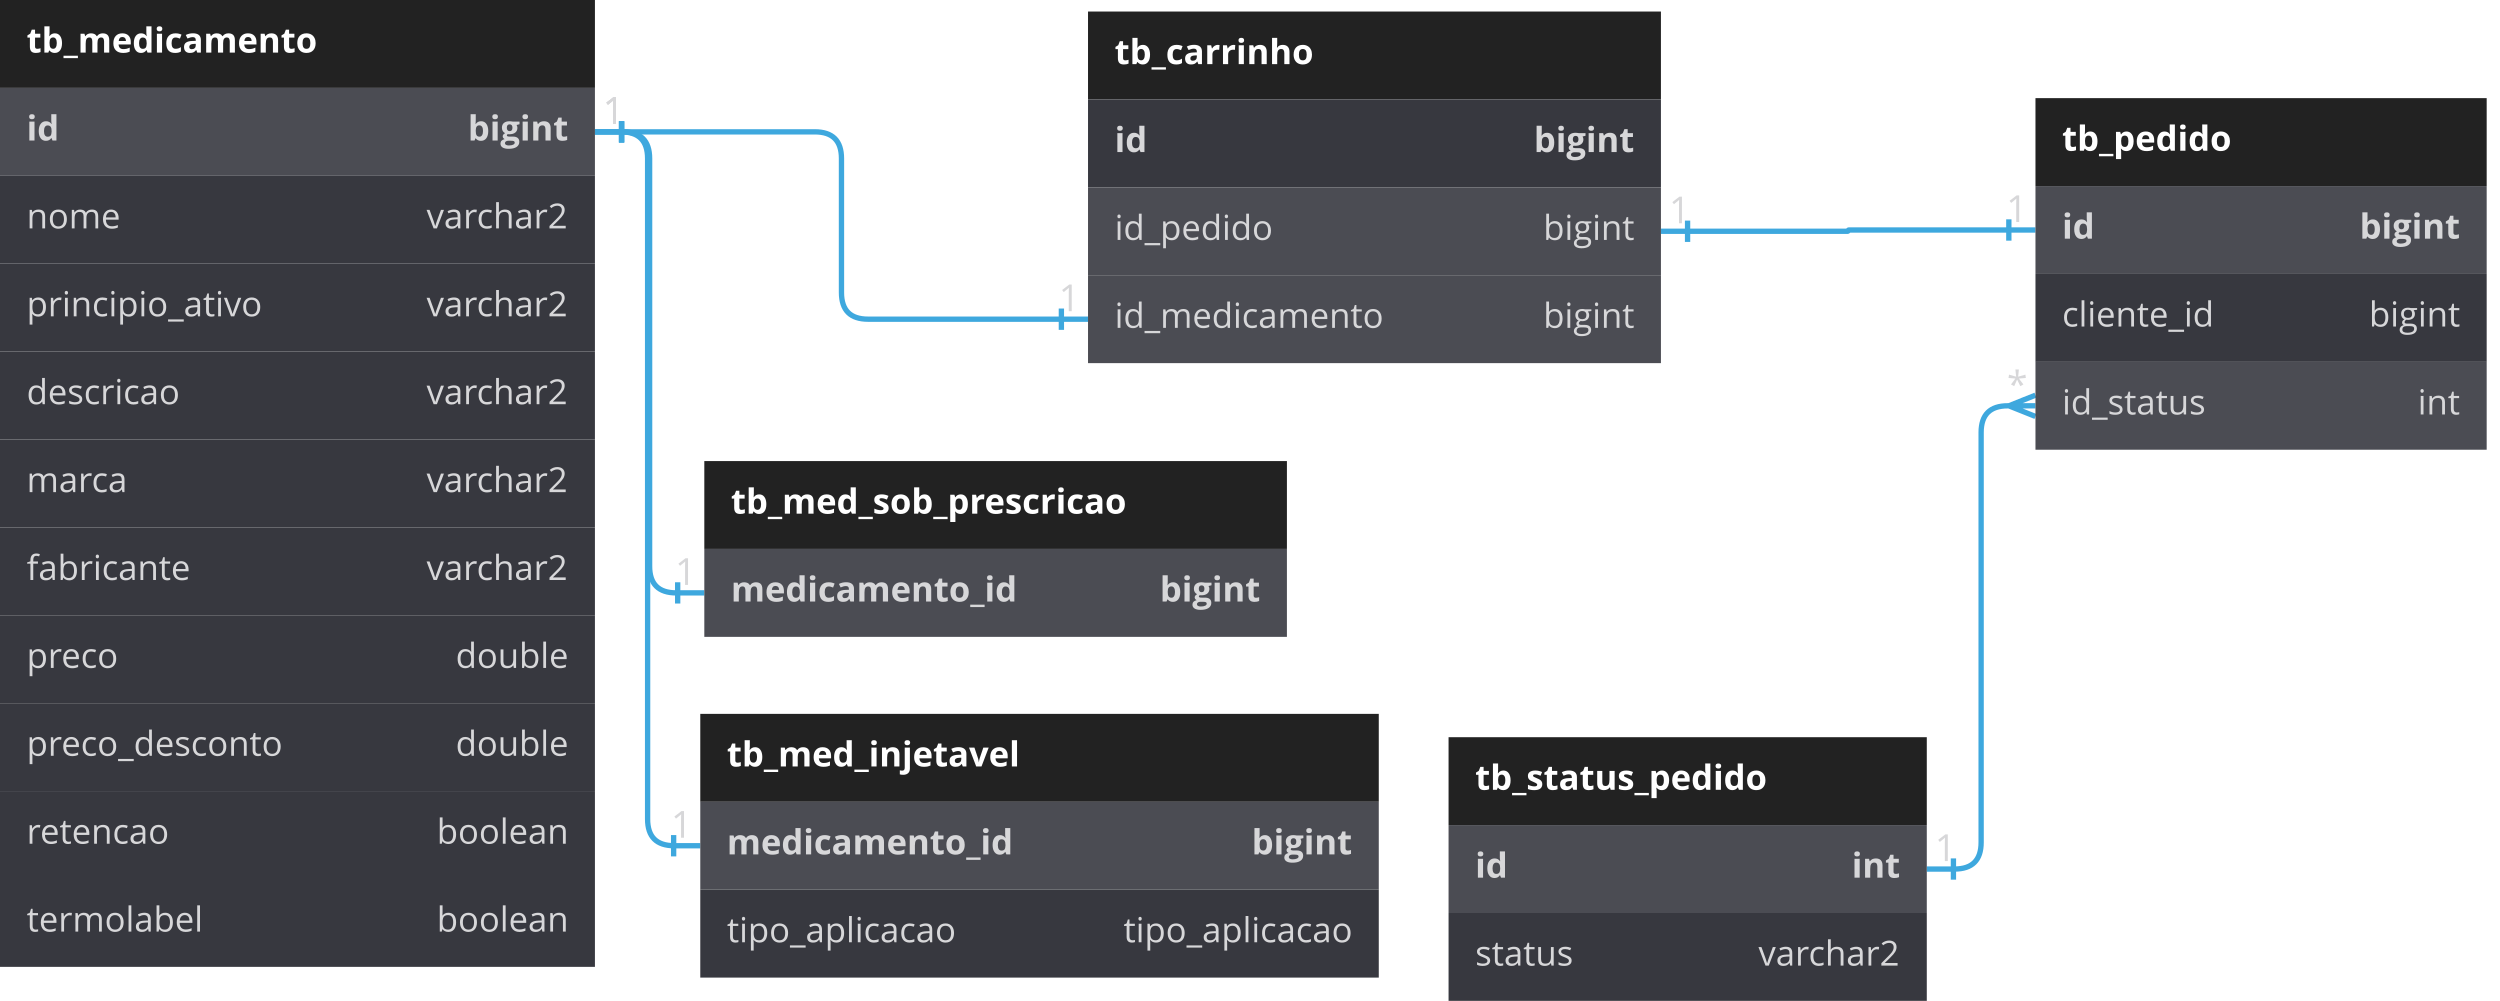
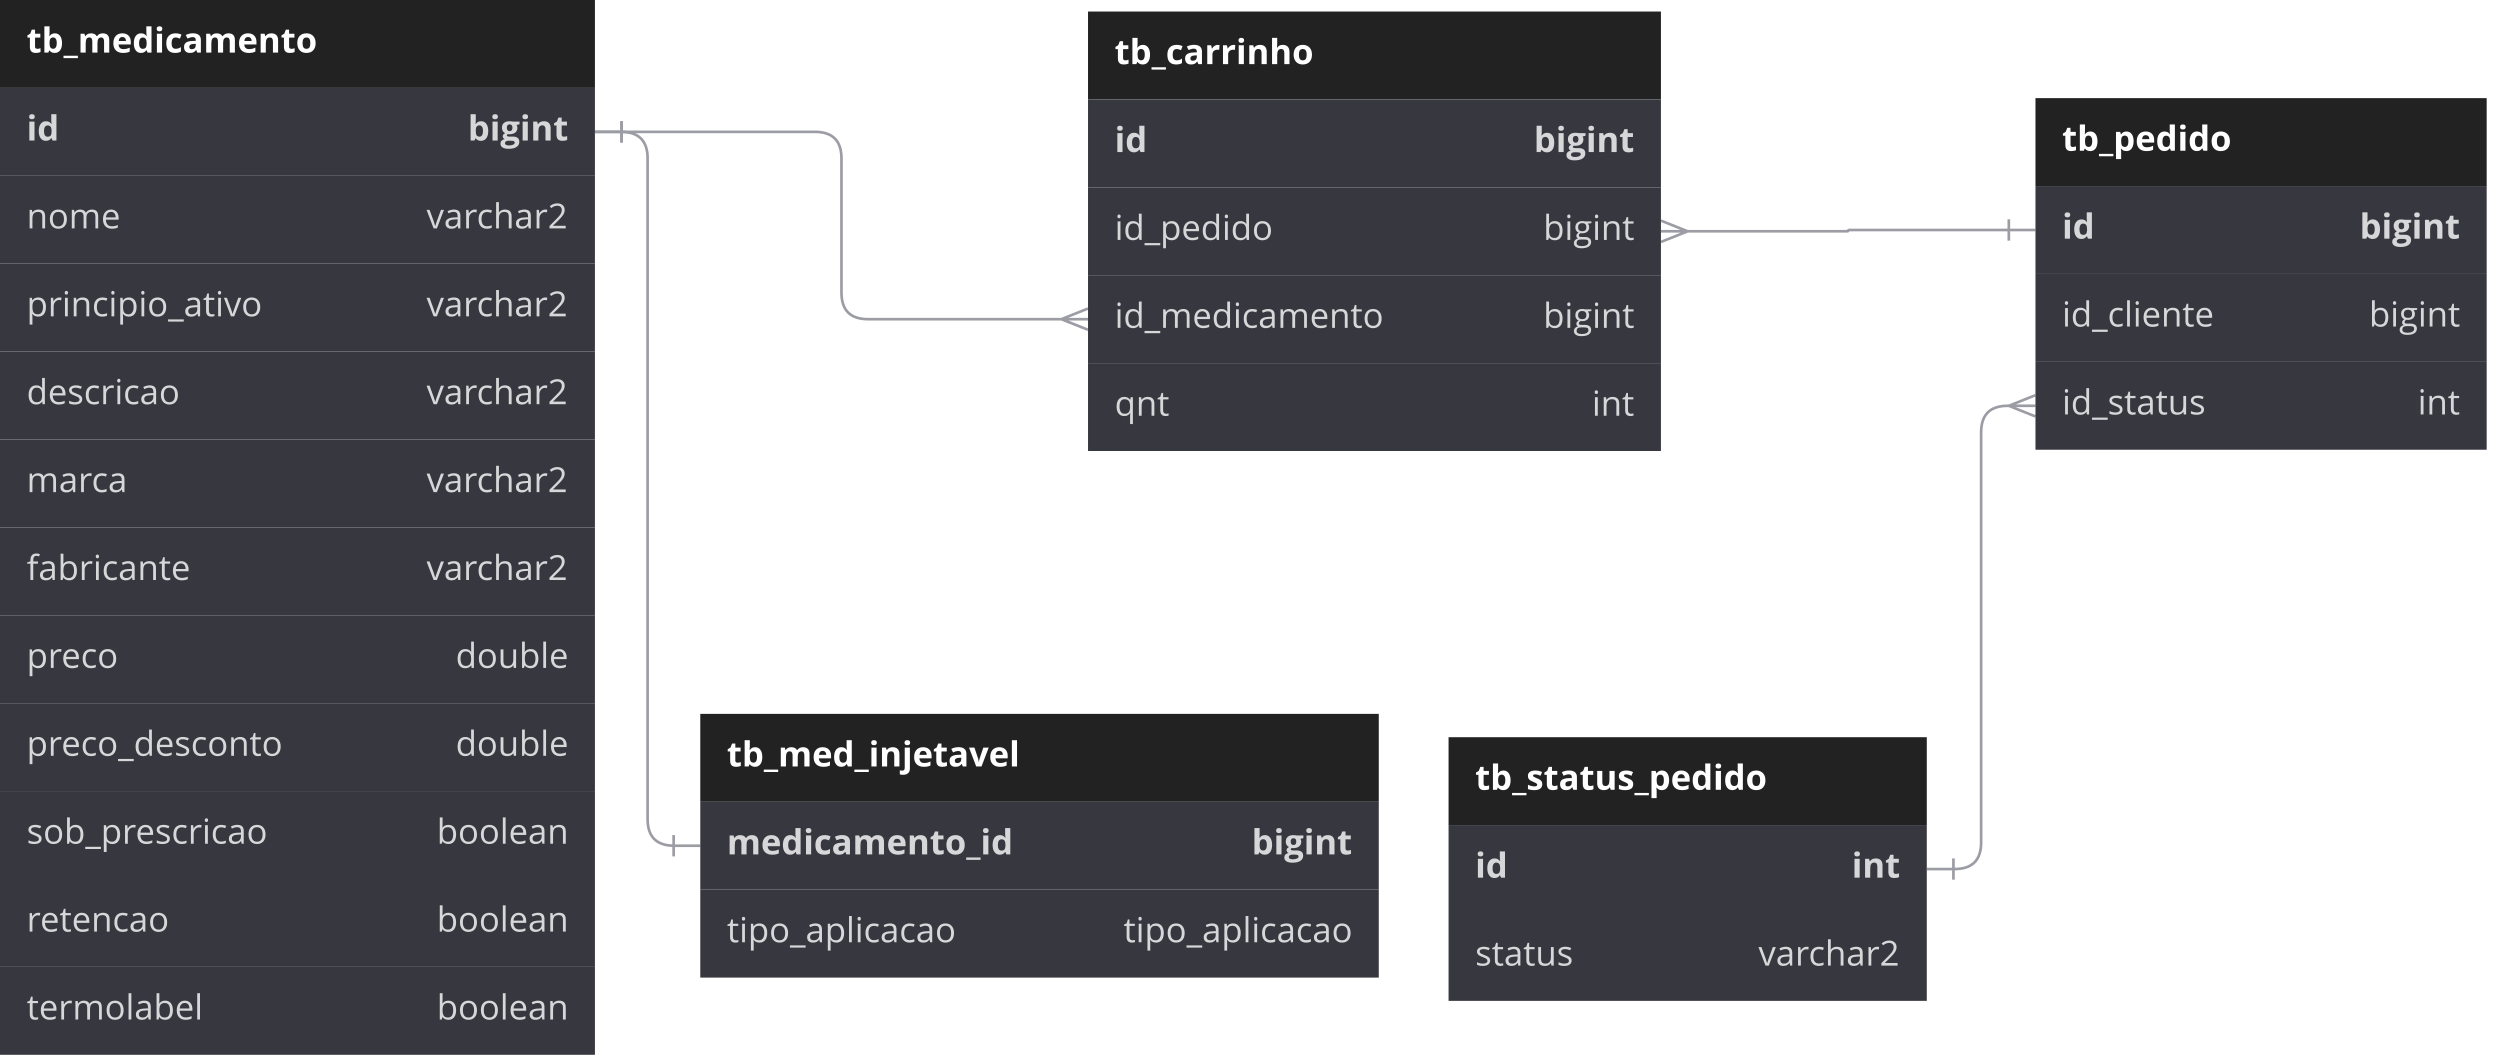
- <svg xmlns="http://www.w3.org/2000/svg" version="1.1" width="938.571" height="375.763">
-   <svg x="215.353" y="23.5" width="62.066" height="225.088">
-     <path d="M8,26L18.533,26Q28.533,26,28.533,36L28.533,189.088Q28.533,199.088,38.533,199.088L49.066,199.088L38.533,199.088Q28.533,199.088,28.533,189.088L28.533,36Q28.533,26,18.533,26L8,26L8,26M18,22L18,30M39.066,195.088L39.066,203.088" fill="none" stroke="#3EA8DE" stroke-width="2" />
-     <text x="11" y="23" style="font-family: &quot;Open Sans&quot;, sans-serif; font-size: 14px; font-weight: normal; fill: rgb(215, 215, 217);">1</text>
-     <text x="38.062" y="196.088" style="font-family: &quot;Open Sans&quot;, sans-serif; font-size: 14px; font-weight: normal; fill: rgb(215, 215, 217);">1</text>
+ <svg xmlns="http://www.w3.org/2000/svg" version="1.1" width="938.571" height="396">
+   <svg x="219.353" y="27.5" width="56.551" height="316.007">
+     <path d="M4,22L13.776,22Q23.776,22,23.776,32L23.776,280.007Q23.776,290.007,33.776,290.007L43.551,290.007L33.776,290.007Q23.776,290.007,23.776,280.007L23.776,32Q23.776,22,13.776,22L4,22L4,22M14,18L14,26M33.551,286.007L33.551,294.007" fill="none" stroke="#9B9CA4" stroke-width="1" />
+     <text x="7" y="19" style="font-family: &quot;Open Sans&quot;, sans-serif; font-size: 14px; font-weight: normal; fill: transparent;">1</text>
+     <text x="32.547" y="287.007" style="font-family: &quot;Open Sans&quot;, sans-serif; font-size: 14px; font-weight: normal; fill: transparent;">1</text>
  </svg>
-   <svg x="215.353" y="23.5" width="60.551" height="320.007">
-     <path d="M8,26L17.776,26Q27.776,26,27.776,36L27.776,284.007Q27.776,294.007,37.776,294.007L47.551,294.007L37.776,294.007Q27.776,294.007,27.776,284.007L27.776,36Q27.776,26,17.776,26L8,26L8,26M18,22L18,30M37.551,290.007L37.551,298.007" fill="none" stroke="#3EA8DE" stroke-width="2" />
-     <text x="11" y="23" style="font-family: &quot;Open Sans&quot;, sans-serif; font-size: 14px; font-weight: normal; fill: rgb(215, 215, 217);">1</text>
-     <text x="36.547" y="291.007" style="font-family: &quot;Open Sans&quot;, sans-serif; font-size: 14px; font-weight: normal; fill: rgb(215, 215, 217);">1</text>
+   <svg x="719.373" y="130.351" width="57.8" height="221.912">
+     <path d="M4,195.912L14.4,195.912Q24.4,195.912,24.4,185.912L24.4,32Q24.4,22,34.4,22L44.8,22L34.4,22Q24.4,22,24.4,32L24.4,185.912Q24.4,195.912,14.4,195.912L4,195.912L4,195.912M14,191.912L14,199.912M44.8,18L34.8,22L44.8,26" fill="none" stroke="#9B9CA4" stroke-width="1" />
+     <text x="7" y="192.912" style="font-family: &quot;Open Sans&quot;, sans-serif; font-size: 14px; font-weight: normal; fill: transparent;">1</text>
+     <text x="34.089" y="19" style="font-family: &quot;Open Sans&quot;, sans-serif; font-size: 14px; font-weight: normal; fill: transparent;">*</text>
  </svg>
-   <svg x="715.373" y="126.351" width="61.8" height="225.912">
-     <path d="M8,199.912L18.4,199.912Q28.4,199.912,28.4,189.912L28.4,36Q28.4,26,38.4,26L48.8,26L38.4,26Q28.4,26,28.4,36L28.4,189.912Q28.4,199.912,18.4,199.912L8,199.912L8,199.912M18,195.912L18,203.912M48.8,22L38.8,26L48.8,30" fill="none" stroke="#3EA8DE" stroke-width="2" />
-     <text x="11" y="196.912" style="font-family: &quot;Open Sans&quot;, sans-serif; font-size: 14px; font-weight: normal; fill: rgb(215, 215, 217);">1</text>
-     <text x="38.089" y="23" style="font-family: &quot;Open Sans&quot;, sans-serif; font-size: 14px; font-weight: normal; fill: rgb(215, 215, 217);">*</text>
+   <svg x="619.562" y="64.351" width="157.611" height="48.479">
+     <path d="M4,22.479L74.066,22.479Q74.305,22.479,74.305,22.24L74.305,22.24Q74.305,22,74.545,22L144.611,22L74.545,22Q74.305,22,74.305,22.24L74.305,22.24Q74.305,22.479,74.066,22.479L4,22.479L4,22.479M4,18.479L14,22.479L4,26.479M134.611,18L134.611,26" fill="none" stroke="#9B9CA4" stroke-width="1" />
+     <text x="7" y="19.479" style="font-family: &quot;Open Sans&quot;, sans-serif; font-size: 14px; font-weight: normal; fill: transparent;">*</text>
+     <text x="133.606" y="19" style="font-family: &quot;Open Sans&quot;, sans-serif; font-size: 14px; font-weight: normal; fill: transparent;">1</text>
  </svg>
-   <svg x="615.562" y="60.351" width="161.611" height="52.479">
-     <path d="M8,26.479L78.066,26.479Q78.305,26.479,78.305,26.24L78.305,26.24Q78.305,26,78.545,26L148.611,26L78.545,26Q78.305,26,78.305,26.24L78.305,26.24Q78.305,26.479,78.066,26.479L8,26.479L8,26.479M18,22.479L18,30.479M138.611,22L138.611,30" fill="none" stroke="#3EA8DE" stroke-width="2" />
-     <text x="11" y="23.479" style="font-family: &quot;Open Sans&quot;, sans-serif; font-size: 14px; font-weight: normal; fill: rgb(215, 215, 217);">1</text>
-     <text x="137.606" y="23" style="font-family: &quot;Open Sans&quot;, sans-serif; font-size: 14px; font-weight: normal; fill: rgb(215, 215, 217);">1</text>
-   </svg>
-   <svg x="215.353" y="23.5" width="206.12" height="122.33">
-     <path d="M8,26L90.56,26Q100.56,26,100.56,36L100.56,86.33Q100.56,96.33,110.56,96.33L193.12,96.33L110.56,96.33Q100.56,96.33,100.56,86.33L100.56,36Q100.56,26,90.56,26L8,26L8,26M18,22L18,30M183.12,92.33L183.12,100.33" fill="none" stroke="#3EA8DE" stroke-width="2" />
-     <text x="11" y="23" style="font-family: &quot;Open Sans&quot;, sans-serif; font-size: 14px; font-weight: normal; fill: rgb(215, 215, 217);">1</text>
-     <text x="182.115" y="93.33" style="font-family: &quot;Open Sans&quot;, sans-serif; font-size: 14px; font-weight: normal; fill: rgb(215, 215, 217);">1</text>
+   <svg x="219.353" y="27.5" width="202.12" height="118.33">
+     <path d="M4,22L86.56,22Q96.56,22,96.56,32L96.56,82.33Q96.56,92.33,106.56,92.33L189.12,92.33L106.56,92.33Q96.56,92.33,96.56,82.33L96.56,32Q96.56,22,86.56,22L4,22L4,22M14,18L14,26M189.12,88.33L179.12,92.33L189.12,96.33" fill="none" stroke="#9B9CA4" stroke-width="1" />
+     <text x="7" y="19" style="font-family: &quot;Open Sans&quot;, sans-serif; font-size: 14px; font-weight: normal; fill: transparent;">1</text>
+     <text x="178.409" y="89.33" style="font-family: &quot;Open Sans&quot;, sans-serif; font-size: 14px; font-weight: normal; fill: transparent;">*</text>
  </svg>
  <svg x="0" y="0">
    <rect x="0" y="0" width="223.353" height="33" fill="#222" />
    <text x="10" y="19.75" style="font-family: &quot;Open Sans&quot;, sans-serif; font-size: 13px; font-weight: bold; fill: rgb(255, 255, 255);">tb_medicamento</text>
  </svg>
  <svg x="0" y="33">
-     <rect x="0" y="0" width="223.353" height="33" fill="#4B4C53" />
+     <rect x="0" y="0" width="223.353" height="33" fill="#37383F" />
    <text x="10" y="19.75" style="font-family: &quot;Open Sans&quot;, sans-serif; font-size: 13px; font-weight: bold; fill: rgb(215, 215, 217);">id</text>
    <text x="175.661" y="19.75" style="font-family: &quot;Open Sans&quot;, sans-serif; font-size: 13px; font-weight: bold; fill: rgb(215, 215, 217);">bigint</text>
  </svg>
  <svg x="0" y="66">
    <rect x="0" y="0" width="223.353" height="33" fill="#37383F" />
    <text x="10" y="19.75" style="font-family: &quot;Open Sans&quot;, sans-serif; font-size: 13px; fill: rgb(215, 215, 217);">nome</text>
    <text x="160.153" y="19.75" style="font-family: &quot;Open Sans&quot;, sans-serif; font-size: 13px; fill: rgb(215, 215, 217);">varchar2</text>
  </svg>
  <svg x="0" y="99">
    <rect x="0" y="0" width="223.353" height="33" fill="#37383F" />
    <text x="10" y="19.75" style="font-family: &quot;Open Sans&quot;, sans-serif; font-size: 13px; fill: rgb(215, 215, 217);">principio_ativo</text>
    <text x="160.153" y="19.75" style="font-family: &quot;Open Sans&quot;, sans-serif; font-size: 13px; fill: rgb(215, 215, 217);">varchar2</text>
  </svg>
  <svg x="0" y="132">
    <rect x="0" y="0" width="223.353" height="33" fill="#37383F" />
    <text x="10" y="19.75" style="font-family: &quot;Open Sans&quot;, sans-serif; font-size: 13px; fill: rgb(215, 215, 217);">descricao</text>
    <text x="160.153" y="19.75" style="font-family: &quot;Open Sans&quot;, sans-serif; font-size: 13px; fill: rgb(215, 215, 217);">varchar2</text>
  </svg>
  <svg x="0" y="165">
    <rect x="0" y="0" width="223.353" height="33" fill="#37383F" />
    <text x="10" y="19.75" style="font-family: &quot;Open Sans&quot;, sans-serif; font-size: 13px; fill: rgb(215, 215, 217);">marca</text>
    <text x="160.153" y="19.75" style="font-family: &quot;Open Sans&quot;, sans-serif; font-size: 13px; fill: rgb(215, 215, 217);">varchar2</text>
  </svg>
  <svg x="0" y="198">
    <rect x="0" y="0" width="223.353" height="33" fill="#37383F" />
    <text x="10" y="19.75" style="font-family: &quot;Open Sans&quot;, sans-serif; font-size: 13px; fill: rgb(215, 215, 217);">fabricante</text>
    <text x="160.153" y="19.75" style="font-family: &quot;Open Sans&quot;, sans-serif; font-size: 13px; fill: rgb(215, 215, 217);">varchar2</text>
  </svg>
  <svg x="0" y="231">
    <rect x="0" y="0" width="223.353" height="33" fill="#37383F" />
    <text x="10" y="19.75" style="font-family: &quot;Open Sans&quot;, sans-serif; font-size: 13px; fill: rgb(215, 215, 217);">preco</text>
    <text x="171.071" y="19.75" style="font-family: &quot;Open Sans&quot;, sans-serif; font-size: 13px; fill: rgb(215, 215, 217);">double</text>
  </svg>
  <svg x="0" y="264">
    <rect x="0" y="0" width="223.353" height="33" fill="#37383F" />
    <text x="10" y="19.75" style="font-family: &quot;Open Sans&quot;, sans-serif; font-size: 13px; fill: rgb(215, 215, 217);">preco_desconto</text>
    <text x="171.071" y="19.75" style="font-family: &quot;Open Sans&quot;, sans-serif; font-size: 13px; fill: rgb(215, 215, 217);">double</text>
  </svg>
  <svg x="0" y="297">
    <rect x="0" y="0" width="223.353" height="33" fill="#37383F" />
-     <text x="10" y="19.75" style="font-family: &quot;Open Sans&quot;, sans-serif; font-size: 13px; fill: rgb(215, 215, 217);">retencao</text>
+     <text x="10" y="19.75" style="font-family: &quot;Open Sans&quot;, sans-serif; font-size: 13px; fill: rgb(215, 215, 217);">sob_prescricao</text>
    <text x="163.981" y="19.75" style="font-family: &quot;Open Sans&quot;, sans-serif; font-size: 13px; fill: rgb(215, 215, 217);">boolean</text>
  </svg>
  <svg x="0" y="330">
    <rect x="0" y="0" width="223.353" height="33" fill="#37383F" />
+     <text x="10" y="19.75" style="font-family: &quot;Open Sans&quot;, sans-serif; font-size: 13px; fill: rgb(215, 215, 217);">retencao</text>
+     <text x="163.981" y="19.75" style="font-family: &quot;Open Sans&quot;, sans-serif; font-size: 13px; fill: rgb(215, 215, 217);">boolean</text>
+   </svg>
+   <svg x="0" y="363">
+     <rect x="0" y="0" width="223.353" height="33" fill="#37383F" />
    <text x="10" y="19.75" style="font-family: &quot;Open Sans&quot;, sans-serif; font-size: 13px; fill: rgb(215, 215, 217);">termolabel</text>
    <text x="163.981" y="19.75" style="font-family: &quot;Open Sans&quot;, sans-serif; font-size: 13px; fill: rgb(215, 215, 217);">boolean</text>
-   </svg>
-   <svg x="264.419" y="173.088">
-     <rect x="0" y="0" width="218.726" height="33" fill="#222" />
-     <text x="10" y="19.75" style="font-family: &quot;Open Sans&quot;, sans-serif; font-size: 13px; font-weight: bold; fill: rgb(255, 255, 255);">tb_med_sob_prescricao</text>
-   </svg>
-   <svg x="264.419" y="206.088">
-     <rect x="0" y="0" width="218.726" height="33" fill="#4B4C53" />
-     <text x="10" y="19.75" style="font-family: &quot;Open Sans&quot;, sans-serif; font-size: 13px; font-weight: bold; fill: rgb(215, 215, 217);">medicamento_id</text>
-     <text x="171.033" y="19.75" style="font-family: &quot;Open Sans&quot;, sans-serif; font-size: 13px; font-weight: bold; fill: rgb(215, 215, 217);">bigint</text>
  </svg>
  <svg x="262.904" y="268.007">
    <rect x="0" y="0" width="254.729" height="33" fill="#222" />
    <text x="10" y="19.75" style="font-family: &quot;Open Sans&quot;, sans-serif; font-size: 13px; font-weight: bold; fill: rgb(255, 255, 255);">tb_med_injetavel</text>
  </svg>
  <svg x="262.904" y="301.007">
-     <rect x="0" y="0" width="254.729" height="33" fill="#4B4C53" />
+     <rect x="0" y="0" width="254.729" height="33" fill="#37383F" />
    <text x="10" y="19.75" style="font-family: &quot;Open Sans&quot;, sans-serif; font-size: 13px; font-weight: bold; fill: rgb(215, 215, 217);">medicamento_id</text>
    <text x="207.037" y="19.75" style="font-family: &quot;Open Sans&quot;, sans-serif; font-size: 13px; font-weight: bold; fill: rgb(215, 215, 217);">bigint</text>
  </svg>
  <svg x="262.904" y="334.007">
    <rect x="0" y="0" width="254.729" height="33" fill="#37383F" />
    <text x="10" y="19.75" style="font-family: &quot;Open Sans&quot;, sans-serif; font-size: 13px; fill: rgb(215, 215, 217);">tipo_aplicacao</text>
    <text x="158.884" y="19.75" style="font-family: &quot;Open Sans&quot;, sans-serif; font-size: 13px; fill: rgb(215, 215, 217);">tipo_aplicacao</text>
  </svg>
  <svg x="764.173" y="36.851">
    <rect x="0" y="0" width="169.398" height="33" fill="#222" />
    <text x="10" y="19.75" style="font-family: &quot;Open Sans&quot;, sans-serif; font-size: 13px; font-weight: bold; fill: rgb(255, 255, 255);">tb_pedido</text>
  </svg>
  <svg x="764.173" y="69.851">
-     <rect x="0" y="0" width="169.398" height="33" fill="#4B4C53" />
+     <rect x="0" y="0" width="169.398" height="33" fill="#37383F" />
    <text x="10" y="19.75" style="font-family: &quot;Open Sans&quot;, sans-serif; font-size: 13px; font-weight: bold; fill: rgb(215, 215, 217);">id</text>
    <text x="121.706" y="19.75" style="font-family: &quot;Open Sans&quot;, sans-serif; font-size: 13px; font-weight: bold; fill: rgb(215, 215, 217);">bigint</text>
  </svg>
  <svg x="764.173" y="102.851">
    <rect x="0" y="0" width="169.398" height="33" fill="#37383F" />
-     <text x="10" y="19.75" style="font-family: &quot;Open Sans&quot;, sans-serif; font-size: 13px; fill: rgb(215, 215, 217);">cliente_id</text>
+     <text x="10" y="19.75" style="font-family: &quot;Open Sans&quot;, sans-serif; font-size: 13px; fill: rgb(215, 215, 217);">id_cliente</text>
    <text x="125.216" y="19.75" style="font-family: &quot;Open Sans&quot;, sans-serif; font-size: 13px; fill: rgb(215, 215, 217);">bigint</text>
  </svg>
  <svg x="764.173" y="135.851">
-     <rect x="0" y="0" width="169.398" height="33" fill="#4B4C53" />
+     <rect x="0" y="0" width="169.398" height="33" fill="#37383F" />
    <text x="10" y="19.75" style="font-family: &quot;Open Sans&quot;, sans-serif; font-size: 13px; fill: rgb(215, 215, 217);">id_status</text>
    <text x="143.51" y="19.75" style="font-family: &quot;Open Sans&quot;, sans-serif; font-size: 13px; fill: rgb(215, 215, 217);">int</text>
  </svg>
  <svg x="543.831" y="276.763">
    <rect x="0" y="0" width="179.542" height="33" fill="#222" />
    <text x="10" y="19.75" style="font-family: &quot;Open Sans&quot;, sans-serif; font-size: 13px; font-weight: bold; fill: rgb(255, 255, 255);">tb_status_pedido</text>
  </svg>
  <svg x="543.831" y="309.763">
-     <rect x="0" y="0" width="179.542" height="33" fill="#4B4C53" />
+     <rect x="0" y="0" width="179.542" height="33" fill="#37383F" />
    <text x="10" y="19.75" style="font-family: &quot;Open Sans&quot;, sans-serif; font-size: 13px; font-weight: bold; fill: rgb(215, 215, 217);">id</text>
    <text x="151.387" y="19.75" style="font-family: &quot;Open Sans&quot;, sans-serif; font-size: 13px; font-weight: bold; fill: rgb(215, 215, 217);">int</text>
  </svg>
  <svg x="543.831" y="342.763">
    <rect x="0" y="0" width="179.542" height="33" fill="#37383F" />
    <text x="10" y="19.75" style="font-family: &quot;Open Sans&quot;, sans-serif; font-size: 13px; fill: rgb(215, 215, 217);">status</text>
    <text x="116.342" y="19.75" style="font-family: &quot;Open Sans&quot;, sans-serif; font-size: 13px; fill: rgb(215, 215, 217);">varchar2</text>
  </svg>
  <svg x="408.473" y="4.33">
    <rect x="0" y="0" width="215.088" height="33" fill="#222" />
    <text x="10" y="19.75" style="font-family: &quot;Open Sans&quot;, sans-serif; font-size: 13px; font-weight: bold; fill: rgb(255, 255, 255);">tb_carrinho</text>
  </svg>
  <svg x="408.473" y="37.33">
    <rect x="0" y="0" width="215.088" height="33" fill="#37383F" />
    <text x="10" y="19.75" style="font-family: &quot;Open Sans&quot;, sans-serif; font-size: 13px; font-weight: bold; fill: rgb(215, 215, 217);">id</text>
    <text x="167.396" y="19.75" style="font-family: &quot;Open Sans&quot;, sans-serif; font-size: 13px; font-weight: bold; fill: rgb(215, 215, 217);">bigint</text>
  </svg>
  <svg x="408.473" y="70.33">
-     <rect x="0" y="0" width="215.088" height="33" fill="#4B4C53" />
+     <rect x="0" y="0" width="215.088" height="33" fill="#37383F" />
    <text x="10" y="19.75" style="font-family: &quot;Open Sans&quot;, sans-serif; font-size: 13px; fill: rgb(215, 215, 217);">id_pedido</text>
    <text x="170.906" y="19.75" style="font-family: &quot;Open Sans&quot;, sans-serif; font-size: 13px; fill: rgb(215, 215, 217);">bigint</text>
  </svg>
  <svg x="408.473" y="103.33">
-     <rect x="0" y="0" width="215.088" height="33" fill="#4B4C53" />
+     <rect x="0" y="0" width="215.088" height="33" fill="#37383F" />
    <text x="10" y="19.75" style="font-family: &quot;Open Sans&quot;, sans-serif; font-size: 13px; fill: rgb(215, 215, 217);">id_medicamento</text>
    <text x="170.906" y="19.75" style="font-family: &quot;Open Sans&quot;, sans-serif; font-size: 13px; fill: rgb(215, 215, 217);">bigint</text>
  </svg>
+   <svg x="408.473" y="136.33">
+     <rect x="0" y="0" width="215.088" height="33" fill="#37383F" />
+     <text x="10" y="19.75" style="font-family: &quot;Open Sans&quot;, sans-serif; font-size: 13px; fill: rgb(215, 215, 217);">qnt</text>
+     <text x="189.2" y="19.75" style="font-family: &quot;Open Sans&quot;, sans-serif; font-size: 13px; fill: rgb(215, 215, 217);">int</text>
+   </svg>
</svg>
